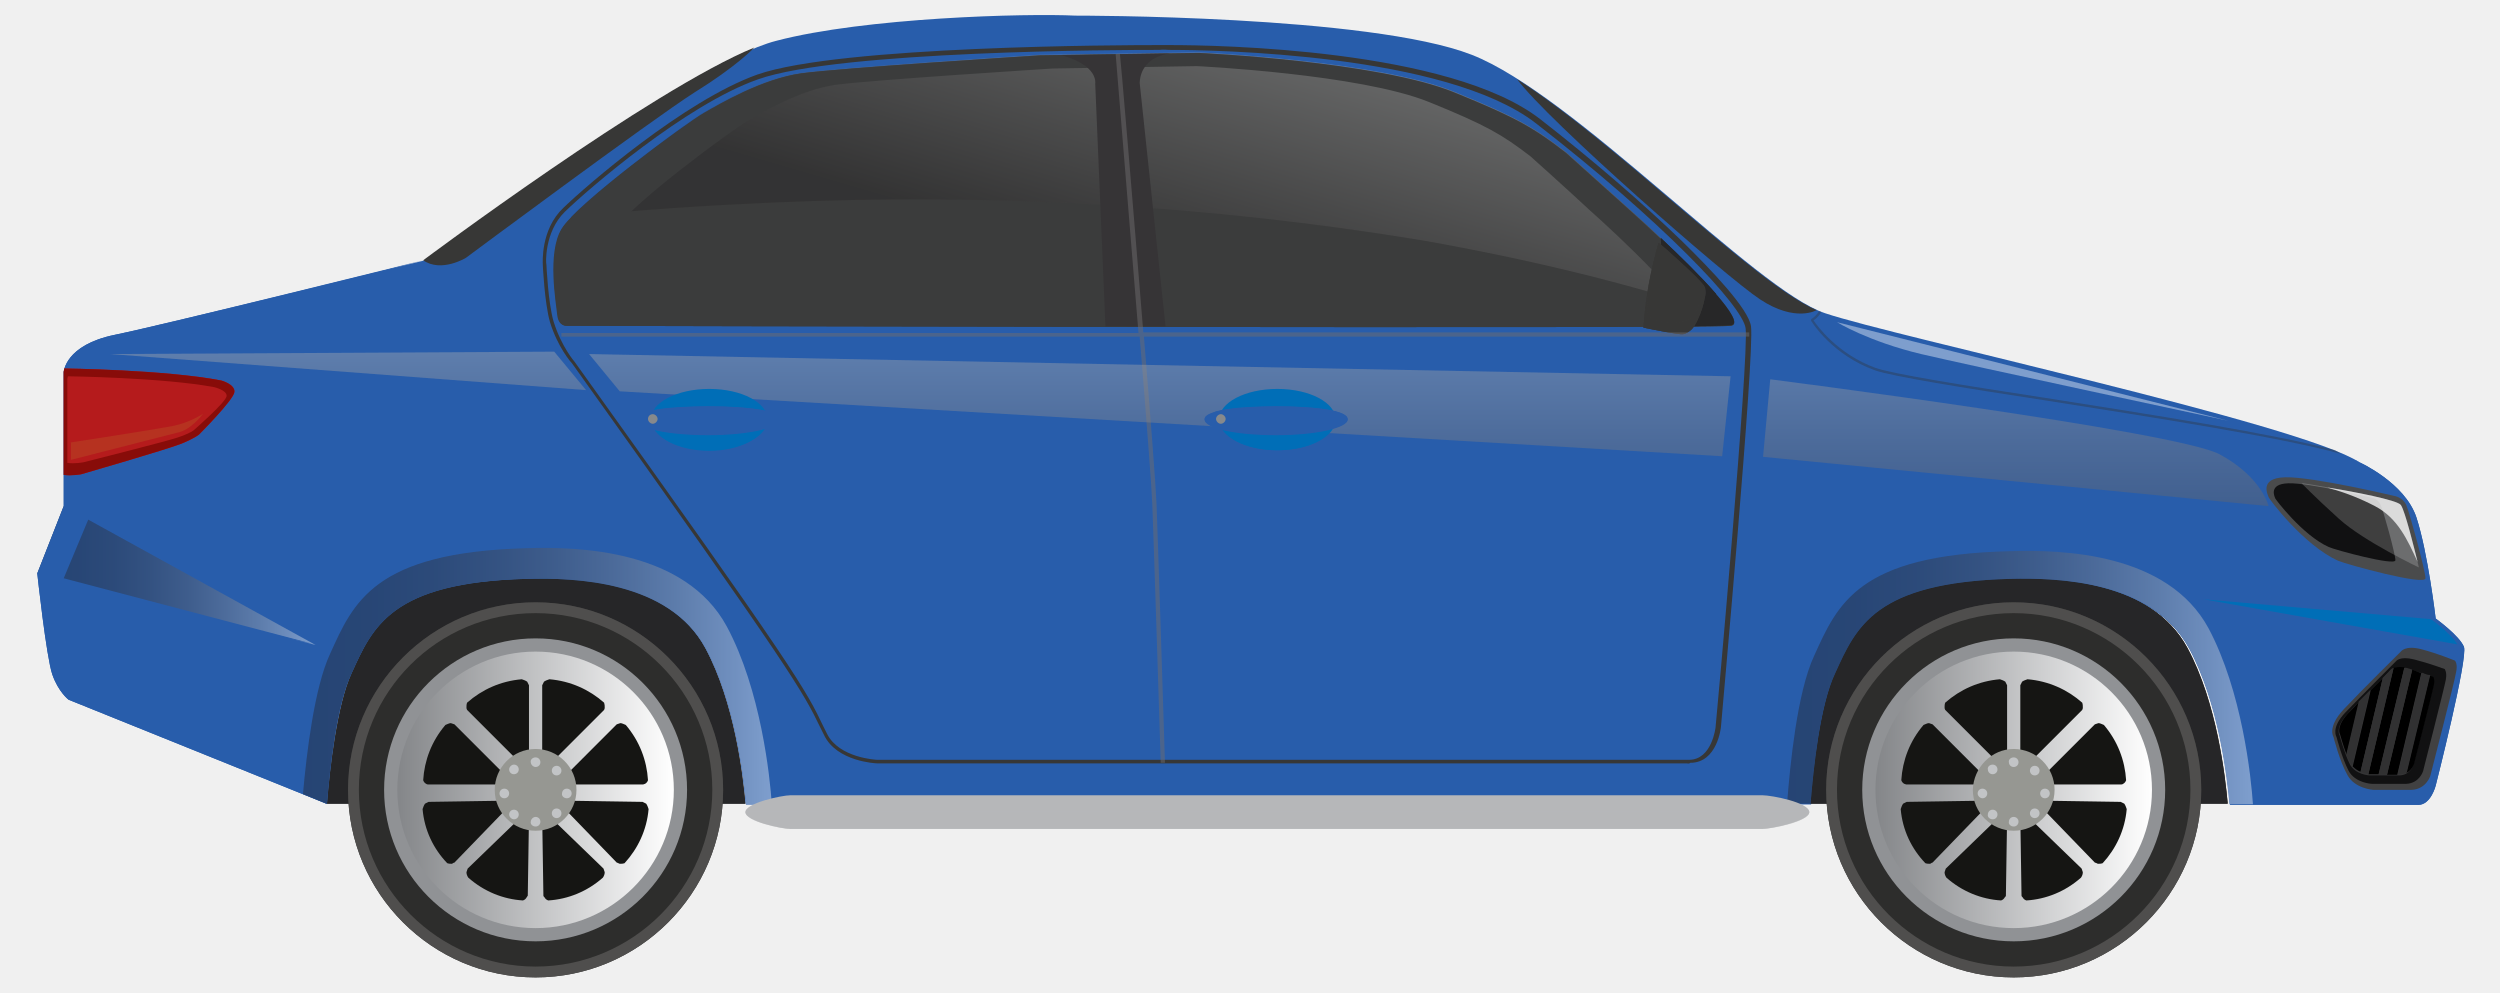
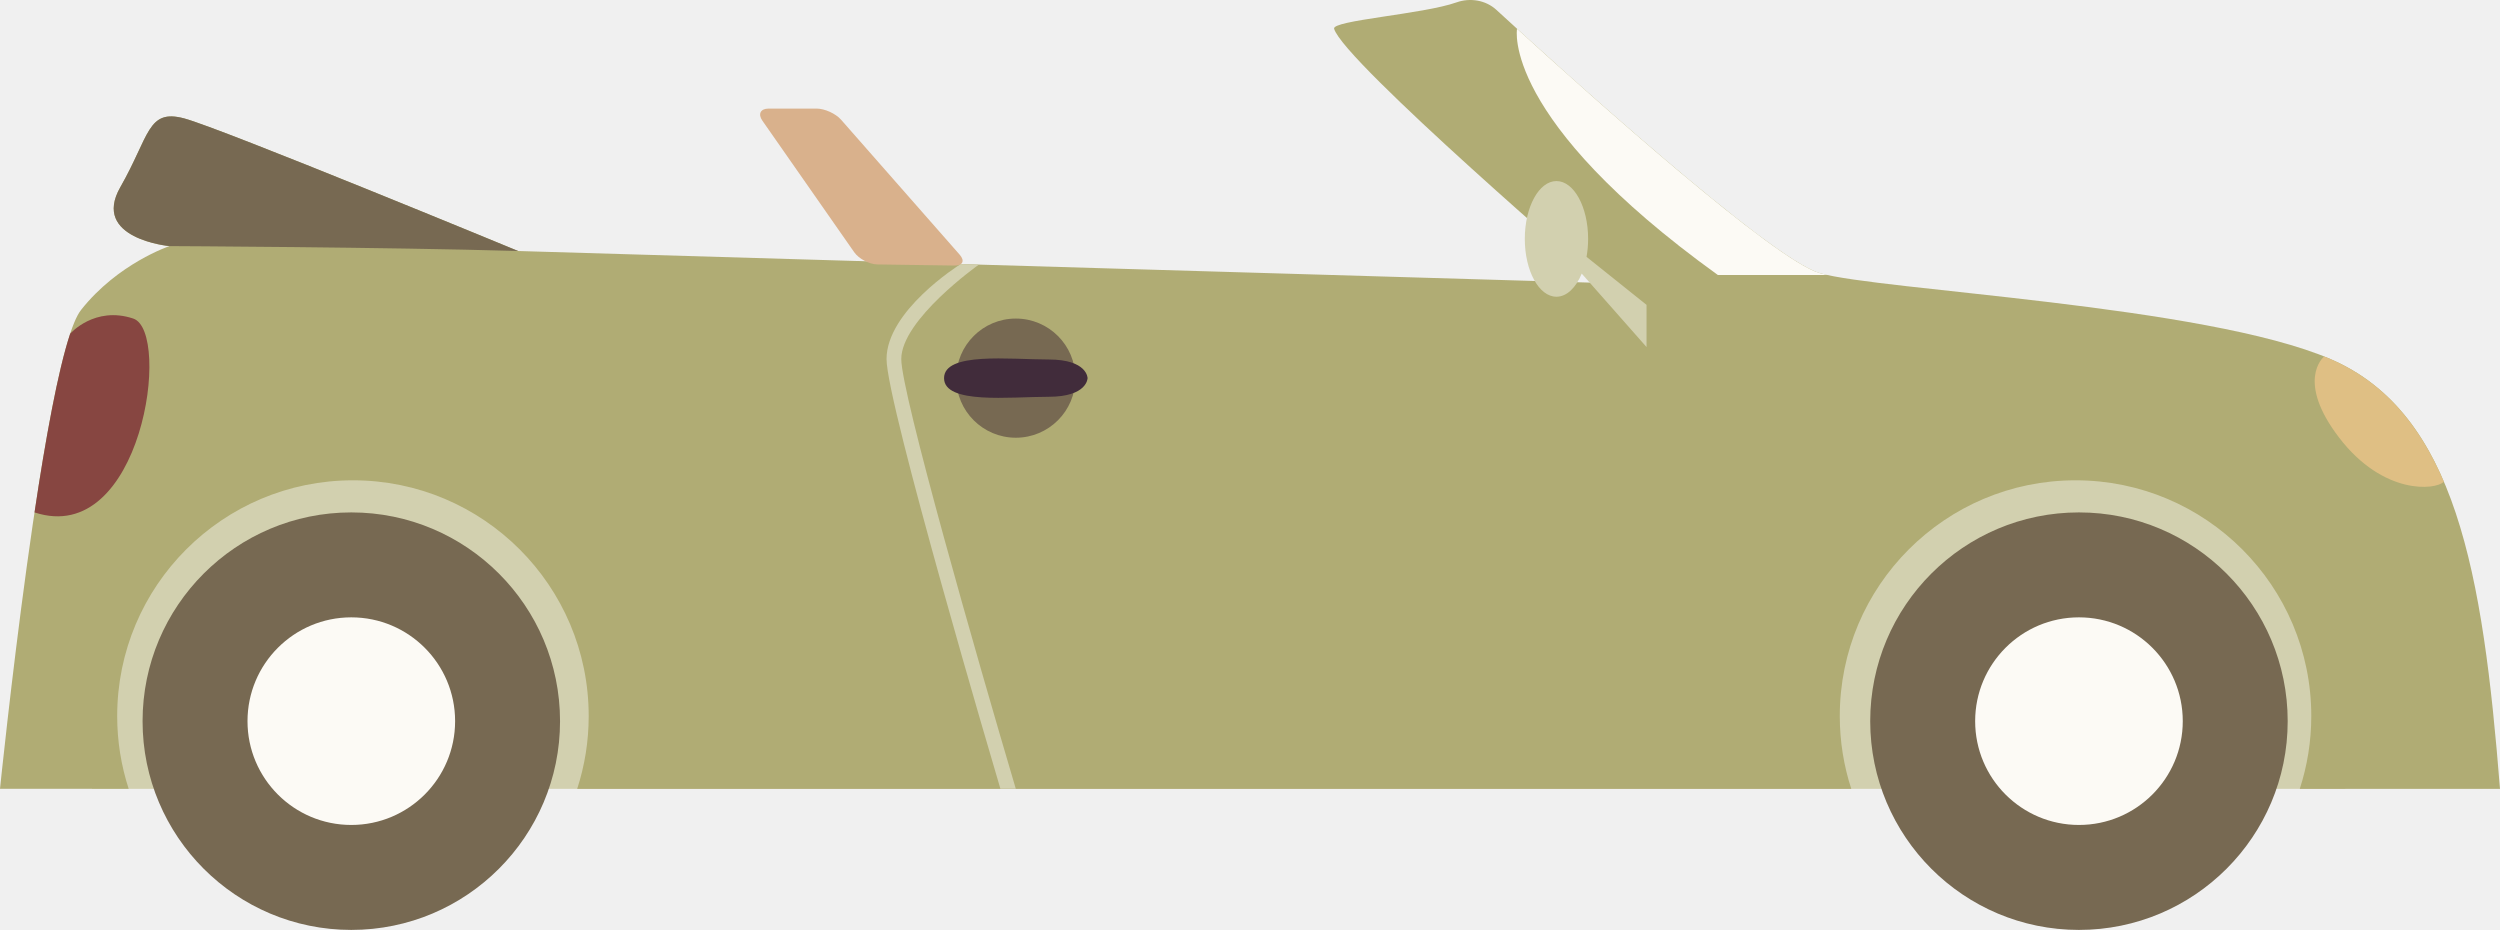
- <svg xmlns="http://www.w3.org/2000/svg" version="1.1" id="Layer_1" x="0px" y="0px" viewBox="0 0 415.9 165.1" style="enable-background:new 0 0 415.9 165.1;" xml:space="preserve">
-   <style type="text/css">
- 	.st0{fill:#285DAB;}
- 	.st1{opacity:0.4;fill:url(#SVGID_1_);enable-background:new    ;}
- 	.st2{fill:#231F20;}
- 	.st3{fill:#262628;}
- 	.st4{opacity:0.4;fill:#2F3740;enable-background:new    ;}
- 	.st5{fill:#414142;}
- 	.st6{fill:#111112;}
- 	.st7{fill:#353536;}
- 	.st8{fill:#373736;}
- 	.st9{fill:#006EB7;}
- 	.st10{opacity:0.4;fill:url(#SVGID_00000118382378895362352490000008346402387673309087_);enable-background:new    ;}
- 	.st11{opacity:0.4;fill:url(#SVGID_00000092439688502952750180000000979208721785131958_);enable-background:new    ;}
- 	.st12{fill:#4A4B4C;}
- 	.st13{opacity:0.2;fill:#F6F6F6;enable-background:new    ;}
- 	.st14{opacity:0.8;fill:#F6F6F6;enable-background:new    ;}
- 	.st15{fill:#B51B1C;}
- 	.st16{fill:#880C09;}
- 	.st17{opacity:0.4;fill:#B75526;enable-background:new    ;}
- 	.st18{fill:#B6B7B9;}
- 	.st19{opacity:0.5;fill:#B6B7B9;enable-background:new    ;}
- 	.st20{fill:#313132;}
- 	.st21{opacity:0.4;fill:url(#SVGID_00000150079595330785374080000003364473229746620336_);enable-background:new    ;}
- 	.st22{opacity:0.4;fill:#FFFFFF;enable-background:new    ;}
- 	.st23{opacity:0.4;fill:url(#SVGID_00000087382055179116884290000015816031051067098499_);enable-background:new    ;}
- 	.st24{fill:#363635;}
- 	.st25{fill:#4F4E4D;}
- 	.st26{fill:#2D2D2C;}
- 	.st27{fill:#909295;}
- 	.st28{fill:url(#SVGID_00000071531190603619993500000001745391050646895012_);}
- 	.st29{fill:#151513;}
- 	.st30{fill:#969792;}
- 	.st31{fill:#C2C4C6;}
- 	.st32{fill:url(#SVGID_00000121977823480623608530000013418647540053616532_);}
- 	.st33{fill:#3B3C3C;}
- 	.st34{opacity:0.3;fill:url(#SVGID_00000174567521704120203980000009480769718220722568_);enable-background:new    ;}
- 	.st35{fill:#272728;}
- 	.st36{opacity:0.5;fill:#373736;enable-background:new    ;}
- 	.st37{fill:#363436;}
- 	.st38{opacity:0.5;fill:#6E6C6D;enable-background:new    ;}
- 	.st39{opacity:0.4;fill:url(#SVGID_00000155107567074101453790000002169831324855056291_);enable-background:new    ;}
- 	.st40{fill:#87898C;}
- </style>
-   <g>
+ <svg xmlns="http://www.w3.org/2000/svg" id="Lager_2" data-name="Lager 2" viewBox="0 0 328.36 122.138">
+   <defs>
+     <style>
+       .cls-1 {
+         fill: #776952;
+       }
+ 
+       .cls-1, .cls-2, .cls-3, .cls-4, .cls-5, .cls-6, .cls-7, .cls-8 {
+         stroke-width: 0px;
+       }
+ 
+       .cls-2 {
+         fill: #412c3b;
+       }
+ 
+       .cls-3 {
+         fill: #d2d0af;
+       }
+ 
+       .cls-4 {
+         fill: #d9b18c;
+       }
+ 
+       .cls-5 {
+         fill: #dfbf84;
+       }
+ 
+       .cls-6 {
+         fill: #b0ac74;
+       }
+ 
+       .cls-7 {
+         fill: #874641;
+       }
+ 
+       .cls-8 {
+         fill: #fcfaf5;
+       }
+     </style>
+   </defs>
+   <g id="OBJECTS">
+     <rect class="cls-3" x="12.079" y="60.573" width="295.96" height="43.035" />
+     <path class="cls-6" d="m15.392,94.051c0-17.102,13.864-30.966,30.965-30.966s30.965,13.864,30.965,30.966c0,3.336-.534,6.547-1.511,9.558h167.342c-.977-3.011-1.51-6.222-1.51-9.558,0-17.102,13.864-30.966,30.966-30.966s30.965,13.864,30.965,30.966c0,3.336-.534,6.547-1.511,9.558h26.296c-2.258-28.385-5.806-49.35-22.256-56.446-16.45-7.097-59.35-9.032-67.091-11.29-6.598-1.924-34.4-27.162-42.47-34.576-1.398-1.285-3.455-1.618-5.233-.986-4.382,1.557-16.394,2.361-16.082,3.465,1.21,4.273,35.078,33.386,35.078,33.386l-142.246-4.193S29.03,16.842,24.191,15.552c-4.838-1.291-4.516,2.258-8.386,9.032-3.871,6.773,6.451,7.741,6.451,7.741,0,0-6.774,2.258-11.612,8.386C5.806,46.839,0,103.608,0,103.608h16.902c-.977-3.011-1.51-6.222-1.51-9.558Z" />
+     <path class="cls-8" d="m199.253,3.776h0s-2.173,11.777,26.374,32.34h14.364v-.002c-.366-.081-.701-.162-.979-.242-5.989-1.747-29.444-22.697-39.759-32.096Z" />
    <g>
-       <path class="st0" d="M6.2,95.4c0,0,1.5,13.9,2.5,16.8c1,2.9,2.7,4.2,2.7,4.2l42.9,17.3c0,0,0,0,0.1,0c0.5-6.1,1.6-16.5,4.1-21.7    c3.5-7.7,6.6-15.1,29.1-15.7c8-0.2,23.7,0.3,29.8,11.6c4.9,9.1,6.3,21.4,6.7,25.9c50.8,0,120.3,0,177.2,0    c0.5-6.1,1.6-16.5,4.1-21.7c3.5-7.7,6.6-15.1,29.1-15.7c8-0.2,23.7,0.3,29.8,11.6c4.9,9.1,6.3,21.4,6.7,25.9c19.1,0,31,0,31.3,0    c2.1,0,2.9-3.2,2.9-3.2s5.4-21.2,4.7-23.1c-0.8-1.9-4.7-4.7-4.7-4.7s-1.3-11-3.2-16.8c-1.9-5.8-9.5-9.2-9.5-9.2    c-9.7-6.4-77.4-20.9-88.9-24.8c-11.5-3.8-41.8-36.4-58.8-43c-17-6.6-65.9-6.5-65.9-6.5c-8.1-0.4-35,0.3-49.8,4.2    c-14.8,3.8-58.4,36.5-58.4,36.5S27.4,54,19.1,55.7c-8.3,1.7-8.5,6.2-8.5,6.2v22.3L6.2,95.4z" />
+       <path class="cls-4" d="m125.393,34.878c1.064.016,1.36-.626.657-1.425l-15.587-17.738c-.703-.799-2.148-1.454-3.212-1.454h-6.292c-1.064,0-1.437.714-.827,1.587l12.055,17.268c.61.873,1.979,1.6,3.043,1.615l10.163.147Z" />
+       <path class="cls-1" d="m24.191,15.552c-4.838-1.291-4.516,2.258-8.386,9.032-3.871,6.773,6.451,7.741,6.451,7.741,0,0,28.4.132,45.803.644,0,0-39.029-16.127-43.868-17.417Z" />
+     </g>
+     <g>
      <g>
-         <linearGradient id="SVGID_1_" gradientUnits="userSpaceOnUse" x1="363.438" y1="72.277" x2="409.68" y2="72.277" gradientTransform="matrix(-1 0 0 -1 415.9196 168)">
-           <stop offset="0" style="stop-color:#FFFFFF" />
-           <stop offset="7.950000e-02" style="stop-color:#DCDBDC" />
-           <stop offset="0.204" style="stop-color:#ABAAAA" />
-           <stop offset="0.333" style="stop-color:#827F80" />
-           <stop offset="0.461" style="stop-color:#5F5C5D" />
-           <stop offset="0.592" style="stop-color:#454142" />
-           <stop offset="0.723" style="stop-color:#322E2F" />
-           <stop offset="0.858" style="stop-color:#272324" />
-           <stop offset="0.999" style="stop-color:#231F20" />
-         </linearGradient>
-         <polygon class="st1" points="10.6,84.2 6.2,95.4 52.5,107.3    " />
-         <g>
-           <path class="st2" d="M305.2,112c-2.4,5.3-3.6,15.7-4.1,21.7c27.3,0,51.6,0,69.5,0c-0.4-4.5-1.8-16.8-6.7-25.9      c-6.1-11.3-21.8-11.8-29.8-11.6C311.8,96.9,308.7,104.3,305.2,112z" />
-           <path class="st2" d="M58.5,112c-2.4,5.3-3.6,15.7-4.1,21.7c1.8,0,30,0,69.6,0c-0.4-4.5-1.8-16.8-6.7-25.9      C111.2,96.5,95.5,96,87.5,96.3C65,96.9,62,104.3,58.5,112z" />
-         </g>
-         <g>
-           <path class="st0" d="M6.2,95.4c0,0,1.5,13.9,2.5,16.8c1,2.9,2.7,4.2,2.7,4.2l42.9,17.3c0,0,0,0,0.1,0c0.5-6.1,1.6-16.5,4.1-21.7      c3.5-7.7,6.6-15.1,29.1-15.7c8-0.2,23.7,0.3,29.8,11.6c4.9,9.1,6.3,21.4,6.7,25.9c50.8,0,120.3,0,177.2,0      c0.5-6.1,1.6-16.5,4.1-21.7c3.5-7.7,6.6-15.1,29.1-15.7c8-0.2,23.7,0.3,29.8,11.6c4.9,9.1,6.3,21.4,6.7,25.9c19.1,0,31,0,31.3,0      c2.1,0,2.9-3.2,2.9-3.2s5.4-21.2,4.7-23.1c-0.8-1.9-4.7-4.7-4.7-4.7s-1.3-11-3.2-16.8c-1.9-5.8-9.5-9.2-9.5-9.2      c-0.2-0.1-0.4-0.3-0.7-0.4c2,1.4,5.8,4.3,6.2,5.1l-17-2.9c0,0-4.5-0.6-4.6,2.9c0,0,0.9,2.4,2.9,4.7c2,2.2,8.7,8.4,11.4,8.9      c2.6,0.5,13.1,2.7,13.1,2.7v4.2l-15-0.5l15.8,1.8c0,0,4.8,3.1,4.5,4.6c-0.3,1.4,0.3,0.4,0,0.9c-0.3,0.5-5.9-1.5-5.9-1.5      s-3.3-1.1-4.7,0.5c-1.3,1.6-11.1,11.4-11.1,11.4s-1.4,0.5-0.4,3.6c1,3.1,3,7.2,3,7.2s1.3,1.2-0.6,1.4c-1.9,0.2-16.9,0-16.9,0      s-2.1-21.1-10.3-28.7c-8.3-7.6-18.9-8-22.9-8c-4,0-26.5-0.2-33,12.1c-6.5,12.3-6.2,25.6-6.2,25.6s-2.8-1.4-6.5-1.6H130      c0,0-2.8-24.1-12.9-31.4c0,0,8.3,12,8.9,26c0,0-0.2,1.8-1.5,2.4c0,0-2.4-22.3-13-28c-10.6-5.6-24-5-32-4      c-8,1-18.8,3.6-22.4,14.3c-3.6,10.7-4.2,21.1-4.2,21.1L15,115.4c0,0-4.1-2-4.4-5.2c-0.3-3.2-1-12.1-1-12.1l42.4,9L10.6,96.2      l4.1-9.8l0.1-6.3L31,75.9c0,0,3-0.3,4.8-2.6s6-8.5,6-8.5s1.3-1.6-1.8-3C36.8,60.3,14.8,60,14.8,60s1-2.7,4.4-3      c3.5-0.4,51.2-13.7,51.2-13.7S27.4,54,19.1,55.7c-8.3,1.7-8.5,6.2-8.5,6.2v22.3L6.2,95.4z" />
-         </g>
-         <g>
-           <path class="st3" d="M305.2,112c-2.4,5.3-3.6,15.7-4.1,21.7c27.3,0,51.6,0,69.5,0c-0.4-4.5-1.8-16.8-6.7-25.9      c-6.1-11.3-21.8-11.8-29.8-11.6C311.8,96.9,308.7,104.3,305.2,112z" />
-           <path class="st3" d="M58.5,112c-2.4,5.3-3.6,15.7-4.1,21.7c1.8,0,30,0,69.6,0c-0.4-4.5-1.8-16.8-6.7-25.9      C111.2,96.5,95.5,96,87.5,96.3C65,96.9,62,104.3,58.5,112z" />
-         </g>
-         <path class="st4" d="M301.3,53.4l0.1,0.1c0,0.1,3.5,5.6,10.5,8.1c2.8,1,14.6,2.9,28.3,5c17.7,2.8,39.1,6.1,49.2,8.9     c-0.3-0.2-0.6-0.4-0.9-0.6c-10.5-2.8-31.1-6-48.2-8.7c-13.7-2.1-25.5-4-28.3-5c-6.3-2.3-9.7-7-10.3-7.9c0.6-0.4,1-0.9,1.3-1.4     c-0.1,0-0.2-0.1-0.4-0.1c-0.3,0.5-0.8,1-1.3,1.3L301.3,53.4z" />
-         <path class="st5" d="M402.8,108c-2.7-0.7-3.4,0.4-3.4,0.4s-6.7,6.6-9.5,9.6c-2.8,3-1.7,4.6-1.7,4.6s1,4,2.3,6.3     c1.2,2.3,4.3,2.5,4.3,2.5h6.4c2.4-0.1,3.1-2.3,3.1-2.3s4.1-15.9,4.3-17.3c0.3-1.4-0.2-1.9-0.2-1.9S405.5,108.7,402.8,108z" />
-         <path class="st6" d="M401.6,109.7c-2.4-0.6-3,0.3-3,0.3s-5.9,5.9-8.4,8.5c-2.5,2.6-1.5,4.1-1.5,4.1s0.9,3.5,2,5.6     s3.9,2.2,3.9,2.2h5.7c2.2-0.1,2.8-2.1,2.8-2.1s3.6-14.1,3.8-15.3c0.2-1.2-0.2-1.7-0.2-1.7S404,110.3,401.6,109.7z" />
-         <path class="st7" d="M400.3,111.2c-2-0.5-2.6,0.3-2.6,0.3s-5.1,5-7.2,7.3c-2.1,2.3-1.3,3.5-1.3,3.5s0.8,3,1.7,4.8     c0.9,1.8,3.3,1.9,3.3,1.9h4.9c1.9,0,2.4-1.8,2.4-1.8s3.1-12,3.3-13.1c0.2-1-0.1-1.4-0.1-1.4S402.4,111.7,400.3,111.2z" />
-         <g>
-           <path class="st8" d="M125.5,7.9c-17.1,7-55.1,35.4-55.1,35.4c3,2.1,7.1-0.4,7.1-0.4s30.8-22.9,38-27.5      C122.6,11,125.4,8,125.5,7.9z" />
-         </g>
-         <path class="st9" d="M366.6,99.7l42.2,7.5c-1.1-1.9-4.4-4.2-4.4-4.2L366.6,99.7z" />
-         <path class="st8" d="M302.2,51.6L302.2,51.6C291.7,47,269,23.8,252.4,13.2c5,6.8,34.9,33,40.4,36.6     C298.7,53.7,302.2,51.6,302.2,51.6z" />
-         <path class="st0" d="M301.8,109.1c-2.8,6-4,18-4.5,24.6c1.3,0,2.6,0,3.9,0c0.5-6.1,1.6-16.5,4.1-21.7c3.5-7.7,6.6-15.1,29.1-15.7     c8-0.2,23.7,0.3,29.8,11.6c4.9,9.1,6.3,21.4,6.7,25.9c1.3,0,2.6,0,3.9,0c-0.3-4.5-1.8-18.8-7.4-29.3     c-6.8-12.5-24.2-13.1-33.1-12.8C309.1,92.3,305.7,100.5,301.8,109.1z" />
-         <linearGradient id="SVGID_00000073708377154114234340000016997028759836569228_" gradientUnits="userSpaceOnUse" x1="41.333" y1="55.369" x2="118.654" y2="55.369" gradientTransform="matrix(-1 0 0 -1 415.9196 168)">
-           <stop offset="0" style="stop-color:#FFFFFF" />
-           <stop offset="7.950000e-02" style="stop-color:#DCDBDC" />
-           <stop offset="0.204" style="stop-color:#ABAAAA" />
-           <stop offset="0.333" style="stop-color:#827F80" />
-           <stop offset="0.461" style="stop-color:#5F5C5D" />
-           <stop offset="0.592" style="stop-color:#454142" />
-           <stop offset="0.723" style="stop-color:#322E2F" />
-           <stop offset="0.858" style="stop-color:#272324" />
-           <stop offset="0.999" style="stop-color:#231F20" />
-         </linearGradient>
-         <path style="opacity:0.4;fill:url(#SVGID_00000073708377154114234340000016997028759836569228_);enable-background:new    ;" d="     M301.8,109.1c-2.8,6-4,18-4.5,24.6c1.3,0,2.6,0,3.9,0c0.5-6.1,1.6-16.5,4.1-21.7c3.5-7.7,6.6-15.1,29.1-15.7     c8-0.2,23.7,0.3,29.8,11.6c4.9,9.1,6.3,21.4,6.7,25.9c1.3,0,2.6,0,3.9,0c-0.3-4.5-1.8-18.8-7.4-29.3     c-6.8-12.5-24.2-13.1-33.1-12.8C309.1,92.3,305.7,100.5,301.8,109.1z" />
-         <path class="st0" d="M54.9,108.8c-2.6,5.6-3.9,16.5-4.5,23.3l3.9,1.6c0,0,0,0,0.1,0c0.5-6.1,1.6-16.5,4.1-21.7     c3.5-7.7,6.6-15.1,29.1-15.7c8-0.2,23.7,0.3,29.8,11.6c4.9,9.1,6.3,21.4,6.7,25.9c1.4,0,2.9,0,4.3,0c-0.3-4.5-1.8-19-7.5-29.6     C114,91.5,96.4,90.9,87.5,91.2C62.2,91.9,58.8,100.2,54.9,108.8z" />
-         <linearGradient id="SVGID_00000059286294616379943120000008922228608733943696_" gradientUnits="userSpaceOnUse" x1="287.627" y1="55.575" x2="365.508" y2="55.575" gradientTransform="matrix(-1 0 0 -1 415.9196 168)">
-           <stop offset="0" style="stop-color:#FFFFFF" />
-           <stop offset="7.950000e-02" style="stop-color:#DCDBDC" />
-           <stop offset="0.204" style="stop-color:#ABAAAA" />
-           <stop offset="0.333" style="stop-color:#827F80" />
-           <stop offset="0.461" style="stop-color:#5F5C5D" />
-           <stop offset="0.592" style="stop-color:#454142" />
-           <stop offset="0.723" style="stop-color:#322E2F" />
-           <stop offset="0.858" style="stop-color:#272324" />
-           <stop offset="0.999" style="stop-color:#231F20" />
-         </linearGradient>
-         <path style="opacity:0.4;fill:url(#SVGID_00000059286294616379943120000008922228608733943696_);enable-background:new    ;" d="     M54.9,108.8c-2.6,5.6-3.9,16.5-4.5,23.3l3.9,1.6c0,0,0,0,0.1,0c0.5-6.1,1.6-16.5,4.1-21.7c3.5-7.7,6.6-15.1,29.1-15.7     c8-0.2,23.7,0.3,29.8,11.6c4.9,9.1,6.3,21.4,6.7,25.9c1.4,0,2.9,0,4.3,0c-0.3-4.5-1.8-19-7.5-29.6C114,91.5,96.4,90.9,87.5,91.2     C62.2,91.9,58.8,100.2,54.9,108.8z" />
-         <g>
-           <path class="st12" d="M380.2,79.4c-4.6,0.1-2.8,3.1-2.8,3.3s5.8,8,11.6,10.6c1.4,0.6,14.5,4.2,14.5,2.9c0-1.2-2.6-10.8-3.2-12.2      c-0.6-1.3-2-1.5-2-1.5S384.8,79.3,380.2,79.4z" />
-           <path class="st6" d="M380.7,80.4c-3.5,0.1-2.2,2.4-2.2,2.5c0,0.1,4.5,6.1,8.9,8.1c1.1,0.5,11.1,3.2,11.1,2.2c0-1-2-8.3-2.5-9.3      c-0.5-1-1.5-1.1-1.5-1.1S384.2,80.3,380.7,80.4z" />
-           <path class="st13" d="M382.9,80.4c0,0,2,2.1,6.2,5.9c4.2,3.8,13.3,8.1,13.3,8.1s-2.1-9.2-3-10.4c-0.9-1.2-16.2-3.6-16.2-3.6      H382.9z" />
-           <path class="st14" d="M402.2,93.5c-0.6-2.4-2.1-8.5-2.8-9.5c-0.6-0.8-7.7-2.2-12.2-2.9c0.2,0.1,0.4,0.1,0.6,0.2      c2.5,0.7,5,1.7,7.3,2.9C398.9,86.2,400.5,89.8,402.2,93.5z" />
-         </g>
-         <g>
-           <path class="st15" d="M10.7,61.3L10.7,61.3c-0.1,0.4-0.1,0.6-0.1,0.6V79c1.3,0.2,2.9-0.1,2.9-0.1s14.5-4.2,16.7-5.1      c2.2-0.9,2.9-1.5,2.9-1.5s5.8-5.8,5.9-7.1c0.1-1.3-2.2-1.9-2.2-1.9C27.5,61.5,10.7,61.3,10.7,61.3z" />
-           <path class="st16" d="M10.7,61.3L10.7,61.3c-0.1,0.4-0.1,0.6-0.1,0.6V79c1.3,0.2,2.9-0.1,2.9-0.1s14.5-4.2,16.7-5.1      c2.2-0.9,2.9-1.5,2.9-1.5s5.8-5.8,5.9-7.1c0.1-1.3-2.2-1.9-2.2-1.9C27.5,61.5,10.7,61.3,10.7,61.3z" />
-           <path class="st15" d="M11.3,62.6L11.3,62.6c-0.1,0.3-0.1,0.5-0.1,0.5v13.9c1.2,0.2,2.7-0.1,2.7-0.1s13.5-3.4,15.6-4.1      c2.1-0.7,2.7-1.2,2.7-1.2s5.4-4.7,5.5-5.7s-2.1-1.5-2.1-1.5C27,62.8,11.3,62.6,11.3,62.6z" />
-           <path class="st15" d="M15.8,67.3c-3.5,0.7-4.1,5.6-4.1,5.6v-9.6c1.7-0.2,21,1,23.7,1.6c2.7,0.5,0,2.5,0,2.5S19.3,66.6,15.8,67.3      z" />
-           <path class="st17" d="M11.8,76.5v-2.9c0,0,13.7-2.1,16.8-2.7c3.1-0.6,5.2-2.1,5.2-2.1s-2,2.8-4.4,3.2L11.8,76.5z" />
-         </g>
-         <g>
-           <path class="st18" d="M124,135.1c0-1.5,6.1-2.8,7.5-2.8h161.7c1.5,0,7.8,1.2,7.8,2.8l0,0c0,1.5-6.4,2.8-7.8,2.8H131.5      C130,137.9,124,136.6,124,135.1L124,135.1z" />
-           <path class="st19" d="M124,135.1C124,135.1,124,135.1,124,135.1c0,1.6,6.1,2.8,7.5,2.8h161.7c1.5,0,7.8-1.2,7.8-2.8      c0,0,0,0,0-0.1H124z" />
-         </g>
-         <g>
-           <path d="M398.2,111.1l-4.2,17.7c0.2,0,0.3,0,0.3,0h1.4l4.3-17.8C399.1,110.9,398.5,111,398.2,111.1z" />
-           <path d="M404.2,112.4l-3.9,16.2c1-0.5,1.3-1.5,1.3-1.5s3.1-12,3.3-13.1c0.2-1-0.1-1.4-0.1-1.4S404.5,112.5,404.2,112.4z" />
-           <path d="M394.4,114.8l-3,12.7c0.4,0.4,0.8,0.7,1.3,0.9l3.7-15.6C395.8,113.4,395.1,114.1,394.4,114.8z" />
-           <path d="M401.3,111.4l-4.2,17.5h1.7l4-16.9C402.4,111.8,401.8,111.6,401.3,111.4z" />
-           <path d="M390.4,125.6l2.1-8.9c-0.7,0.8-1.4,1.5-1.9,2c-2.1,2.3-1.3,3.5-1.3,3.5S389.8,124,390.4,125.6z" />
-           <path class="st20" d="M402.9,111.9l-4,16.9h0.4c0.4,0,0.8-0.1,1.1-0.3l3.9-16.2C403.8,112.3,403.4,112.1,402.9,111.9z" />
-           <path class="st20" d="M400,111.1l-4.3,17.8h1.4l4.2-17.5c-0.3-0.1-0.7-0.2-1-0.3C400.2,111.1,400.1,111.1,400,111.1z" />
-           <path class="st20" d="M396.4,112.8l-3.7,15.6c0.5,0.2,1,0.3,1.3,0.4l4.2-17.7c-0.3,0.1-0.5,0.3-0.5,0.3S397.2,112,396.4,112.8z" />
-           <path class="st20" d="M391,127c0.1,0.2,0.2,0.3,0.3,0.5l3-12.7c-0.6,0.6-1.3,1.3-1.9,1.9l-2.1,8.9      C390.6,126.1,390.8,126.6,391,127z" />
-         </g>
-         <linearGradient id="SVGID_00000183964661345874096870000005162576159991254151_" gradientUnits="userSpaceOnUse" x1="80.562" y1="129.902" x2="80.562" y2="23.562" gradientTransform="matrix(-1 0 0 -1 415.9196 168)">
-           <stop offset="0" style="stop-color:#FFFFFF" />
-           <stop offset="7.950000e-02" style="stop-color:#DCDBDC" />
-           <stop offset="0.204" style="stop-color:#ABAAAA" />
-           <stop offset="0.333" style="stop-color:#827F80" />
-           <stop offset="0.461" style="stop-color:#5F5C5D" />
-           <stop offset="0.592" style="stop-color:#454142" />
-           <stop offset="0.723" style="stop-color:#322E2F" />
-           <stop offset="0.858" style="stop-color:#272324" />
-           <stop offset="0.999" style="stop-color:#231F20" />
-         </linearGradient>
-         <path style="opacity:0.4;fill:url(#SVGID_00000183964661345874096870000005162576159991254151_);enable-background:new    ;" d="     M369.3,75.6c7,3.8,8.1,8.6,8.1,8.6l-84.1-8.2l1.2-12.9C294.5,63.1,362.4,71.8,369.3,75.6z" />
-         <path class="st22" d="M319.6,58.9c6.7,1.6,51.1,11.1,51.1,11.1l-65.1-16.4C305.6,53.6,310.8,56.8,319.6,58.9z" />
-         <linearGradient id="SVGID_00000133504144953537361530000014636249881840892801_" gradientUnits="userSpaceOnUse" x1="358" y1="129.907" x2="358" y2="23.549" gradientTransform="matrix(-1 0 0 -1 415.9196 168)">
-           <stop offset="0" style="stop-color:#FFFFFF" />
-           <stop offset="7.950000e-02" style="stop-color:#DCDBDC" />
-           <stop offset="0.204" style="stop-color:#ABAAAA" />
-           <stop offset="0.333" style="stop-color:#827F80" />
-           <stop offset="0.461" style="stop-color:#5F5C5D" />
-           <stop offset="0.592" style="stop-color:#454142" />
-           <stop offset="0.723" style="stop-color:#322E2F" />
-           <stop offset="0.858" style="stop-color:#272324" />
-           <stop offset="0.999" style="stop-color:#231F20" />
-         </linearGradient>
-         <polygon style="opacity:0.4;fill:url(#SVGID_00000133504144953537361530000014636249881840892801_);enable-background:new    ;" points="     18.3,58.9 97.5,64.9 92.2,58.5    " />
-         <g>
-           <path class="st24" d="M335,100.2c17.2,0,31.2,14,31.2,31.2c0,17.2-14,31.2-31.2,31.2c-17.2,0-31.2-14-31.2-31.2      C303.8,114.2,317.8,100.2,335,100.2z" />
-           <path class="st25" d="M335,100.2c17.2,0,31.2,14,31.2,31.2c0,17.2-14,31.2-31.2,31.2c-17.2,0-31.2-14-31.2-31.2      C303.8,114.2,317.8,100.2,335,100.2z" />
-           <path class="st26" d="M335,102c16.2,0,29.4,13.2,29.4,29.4c0,16.2-13.2,29.4-29.4,29.4s-29.4-13.2-29.4-29.4      C305.6,115.1,318.8,102,335,102z" />
-           <g>
-             <path class="st27" d="M335,106.2c13.9,0,25.2,11.3,25.2,25.2c0,13.9-11.3,25.2-25.2,25.2c-13.9,0-25.2-11.3-25.2-25.2       C309.8,117.5,321.1,106.2,335,106.2z" />
-             <linearGradient id="SVGID_00000040542493206752088220000005140669093284448153_" gradientUnits="userSpaceOnUse" x1="57.902" y1="36.602" x2="103.911" y2="36.602" gradientTransform="matrix(-1 0 0 -1 415.9196 168)">
-               <stop offset="0" style="stop-color:#FFFFFF" />
-               <stop offset="1" style="stop-color:#848689" />
-             </linearGradient>
-             <path style="fill:url(#SVGID_00000040542493206752088220000005140669093284448153_);" d="M335,108.4c12.7,0,23,10.3,23,23       c0,12.7-10.3,23-23,23c-12.7,0-23-10.3-23-23C312,118.7,322.3,108.4,335,108.4z" />
-             <g>
-               <path class="st29" d="M323.6,118.1l9.2,9.2c0.2,0.1,0.4,0.1,0.6,0.1c0.1,0,0.1-0.1,0.2-0.1c0.1-0.2,0.2-0.3,0.3-0.5V114        c-0.1-0.2-0.2-0.4-0.3-0.6c-0.3-0.2-0.6-0.3-0.9-0.4c-3.5,0.3-6.6,1.7-9.1,3.9c-0.1,0.3-0.1,0.5-0.1,0.8        C323.5,117.8,323.5,117.9,323.6,118.1z" />
-               <path class="st29" d="M317.1,130.5h13c0.2-0.1,0.4-0.2,0.5-0.3c0-0.1,0.1-0.2,0.1-0.2c0-0.2-0.1-0.4-0.2-0.5l-9-9        c-0.2-0.1-0.4-0.1-0.6-0.2c-0.3,0-0.6,0.2-0.9,0.3c-2.3,2.7-3.5,5.9-3.7,9.2c0.1,0.3,0.3,0.5,0.5,0.6        C316.9,130.4,317,130.5,317.1,130.5z" />
-               <path class="st29" d="M321.5,143.5l9-9.3c0.1-0.2,0.1-0.4,0.1-0.6c0-0.1-0.1-0.2-0.1-0.2c-0.2-0.1-0.3-0.2-0.5-0.2l-12.8,0.2        c-0.2,0.1-0.4,0.2-0.6,0.3c-0.2,0.3-0.3,0.6-0.4,0.9c0.3,3.5,1.8,6.6,4.1,9c0.3,0.1,0.5,0.1,0.8,0.1        C321.3,143.6,321.4,143.5,321.5,143.5z" />
-               <path class="st29" d="M333.7,149l0.2-13c-0.1-0.2-0.2-0.4-0.3-0.5c-0.1,0-0.2-0.1-0.2-0.1c-0.2,0-0.4,0.1-0.5,0.2l-9.2,8.9        c-0.1,0.2-0.1,0.4-0.2,0.6c0,0.3,0.1,0.6,0.3,0.9c2.6,2.3,5.8,3.6,9.1,3.8c0.3-0.1,0.5-0.3,0.6-0.5        C333.6,149.2,333.7,149.1,333.7,149z" />
-               <path class="st29" d="M346.4,118.1l-9.2,9.2c-0.2,0.1-0.4,0.1-0.6,0.1c-0.1,0-0.2-0.1-0.2-0.1c-0.1-0.2-0.2-0.3-0.3-0.5V114        c0.1-0.2,0.2-0.4,0.3-0.6c0.3-0.2,0.6-0.3,0.9-0.4c3.5,0.3,6.6,1.7,9.1,3.9c0.1,0.3,0.1,0.5,0.1,0.8        C346.5,117.8,346.5,117.9,346.4,118.1z" />
-               <path class="st29" d="M352.9,130.5h-13c-0.2-0.1-0.4-0.2-0.5-0.3c0-0.1-0.1-0.2-0.1-0.2c0-0.2,0.1-0.4,0.2-0.5l9-9        c0.2-0.1,0.4-0.1,0.6-0.2c0.3,0,0.6,0.2,0.9,0.3c2.3,2.7,3.5,5.9,3.7,9.2c-0.1,0.3-0.3,0.5-0.5,0.6        C353.2,130.4,353.1,130.5,352.9,130.5z" />
-               <path class="st29" d="M348.5,143.5l-9-9.3c-0.1-0.2-0.1-0.4-0.1-0.6c0-0.1,0.1-0.2,0.1-0.2c0.2-0.1,0.3-0.2,0.5-0.2l12.8,0.2        c0.2,0.1,0.4,0.2,0.6,0.3c0.2,0.3,0.3,0.6,0.4,0.9c-0.3,3.5-1.8,6.6-4,9c-0.3,0.1-0.5,0.1-0.8,0.1        C348.8,143.6,348.6,143.5,348.5,143.5z" />
-               <path class="st29" d="M336.3,149l-0.2-13c0.1-0.2,0.2-0.4,0.3-0.5c0.1,0,0.2-0.1,0.2-0.1c0.2,0,0.4,0.1,0.5,0.2l9.2,8.9        c0.1,0.2,0.1,0.4,0.2,0.6c0,0.3-0.1,0.6-0.3,0.9c-2.6,2.3-5.8,3.6-9.1,3.8c-0.3-0.1-0.5-0.3-0.6-0.5        C336.4,149.2,336.3,149.1,336.3,149z" />
-               <path class="st29" d="M335,131.6L335,131.6L335,131.6z" />
-               <path class="st29" d="M335,131.6L335,131.6L335,131.6z" />
-             </g>
-             <path class="st30" d="M335,124.6c3.7,0,6.8,3,6.8,6.8c0,3.7-3,6.8-6.8,6.8c-3.7,0-6.8-3-6.8-6.8       C328.3,127.7,331.3,124.6,335,124.6z" />
-             <path class="st31" d="M331.5,127.2c0.5,0,0.8,0.4,0.8,0.8c0,0.5-0.4,0.8-0.8,0.8c-0.5,0-0.8-0.4-0.8-0.8       C330.6,127.6,331,127.2,331.5,127.2z" />
-             <path class="st31" d="M335,126c0.5,0,0.8,0.4,0.8,0.8c0,0.5-0.4,0.8-0.8,0.8c-0.5,0-0.8-0.4-0.8-0.8       C334.1,126.4,334.5,126,335,126z" />
-             <path class="st31" d="M338.5,127.4c0.5,0,0.8,0.4,0.8,0.8c0,0.5-0.4,0.8-0.8,0.8c-0.5,0-0.8-0.4-0.8-0.8       C337.7,127.7,338.1,127.4,338.5,127.4z" />
-             <path class="st31" d="M331.5,136.3c0.5,0,0.8-0.4,0.8-0.8c0-0.5-0.4-0.8-0.8-0.8c-0.5,0-0.8,0.4-0.8,0.8       C330.6,135.9,331,136.3,331.5,136.3z" />
-             <path class="st31" d="M329.8,132.8c0.5,0,0.8-0.4,0.8-0.8c0-0.5-0.4-0.8-0.8-0.8c-0.5,0-0.8,0.4-0.8,0.8       C329,132.4,329.4,132.8,329.8,132.8z" />
-             <path class="st31" d="M340.2,132.8c0.5,0,0.8-0.4,0.8-0.8c0-0.5-0.4-0.8-0.8-0.8c-0.5,0-0.8,0.4-0.8,0.8       C339.4,132.4,339.7,132.8,340.2,132.8z" />
-             <path class="st31" d="M335,137.5c0.5,0,0.8-0.4,0.8-0.8c0-0.5-0.4-0.8-0.8-0.8c-0.5,0-0.8,0.4-0.8,0.8       C334.1,137.1,334.5,137.5,335,137.5z" />
-             <path class="st31" d="M338.5,136.1c0.5,0,0.8-0.4,0.8-0.8c0-0.5-0.4-0.8-0.8-0.8c-0.5,0-0.8,0.4-0.8,0.8       C337.7,135.8,338.1,136.1,338.5,136.1z" />
-           </g>
-         </g>
+         <path class="cls-1" d="m73.558,94.721c0,15.138-12.275,27.418-27.416,27.418s-27.416-12.279-27.416-27.418,12.277-27.419,27.416-27.419,27.416,12.275,27.416,27.419Z" />
+         <path class="cls-8" d="m59.776,94.721c0,7.527-6.106,13.632-13.635,13.632s-13.633-6.104-13.633-13.632c0-7.532,6.104-13.636,13.633-13.636s13.635,6.104,13.635,13.636Z" />
      </g>
      <g>
-         <path class="st24" d="M89.1,100.2c17.2,0,31.2,14,31.2,31.2c0,17.2-14,31.2-31.2,31.2s-31.2-14-31.2-31.2     C57.9,114.2,71.9,100.2,89.1,100.2z" />
-         <path class="st25" d="M89.1,100.2c17.2,0,31.2,14,31.2,31.2c0,17.2-14,31.2-31.2,31.2c-17.2,0-31.2-14-31.2-31.2     C57.9,114.2,71.9,100.2,89.1,100.2z" />
-         <path class="st26" d="M89.1,102c16.2,0,29.4,13.2,29.4,29.4c0,16.2-13.2,29.4-29.4,29.4c-16.2,0-29.4-13.2-29.4-29.4     C59.7,115.1,72.8,102,89.1,102z" />
-         <g>
-           <path class="st27" d="M89.1,106.2c13.9,0,25.2,11.3,25.2,25.2c0,13.9-11.3,25.2-25.2,25.2c-13.9,0-25.2-11.3-25.2-25.2      C63.9,117.5,75.2,106.2,89.1,106.2z" />
-           <linearGradient id="SVGID_00000151530576860141268960000015190932487285780620_" gradientUnits="userSpaceOnUse" x1="303.834" y1="36.602" x2="349.843" y2="36.602" gradientTransform="matrix(-1 0 0 -1 415.9196 168)">
-             <stop offset="0" style="stop-color:#FFFFFF" />
-             <stop offset="1" style="stop-color:#848689" />
-           </linearGradient>
-           <path style="fill:url(#SVGID_00000151530576860141268960000015190932487285780620_);" d="M89.1,108.4c12.7,0,23,10.3,23,23      c0,12.7-10.3,23-23,23s-23-10.3-23-23C66.1,118.7,76.4,108.4,89.1,108.4z" />
-           <g>
-             <path class="st29" d="M77.7,118.1l9.2,9.2c0.2,0.1,0.4,0.1,0.6,0.1c0.1,0,0.1-0.1,0.2-0.1c0.1-0.2,0.2-0.3,0.3-0.5V114       c-0.1-0.2-0.2-0.4-0.3-0.6c-0.3-0.2-0.6-0.3-0.9-0.4c-3.5,0.3-6.6,1.7-9.1,3.9c-0.1,0.3-0.1,0.5-0.1,0.8       C77.6,117.8,77.6,117.9,77.7,118.1z" />
-             <path class="st29" d="M71.2,130.5h13c0.2-0.1,0.4-0.2,0.5-0.3c0-0.1,0.1-0.2,0.1-0.2c0-0.2-0.1-0.4-0.2-0.5l-9-9       c-0.2-0.1-0.4-0.1-0.6-0.2c-0.3,0-0.6,0.2-0.9,0.3c-2.3,2.7-3.5,5.9-3.7,9.2c0.1,0.3,0.3,0.5,0.5,0.6       C70.9,130.4,71,130.5,71.2,130.5z" />
-             <path class="st29" d="M75.6,143.5l9-9.3c0.1-0.2,0.1-0.4,0.1-0.6c0-0.1-0.1-0.2-0.1-0.2c-0.2-0.1-0.3-0.2-0.5-0.2l-12.8,0.2       c-0.2,0.1-0.4,0.2-0.6,0.3c-0.2,0.3-0.3,0.6-0.4,0.9c0.3,3.5,1.8,6.6,4.1,9c0.3,0.1,0.5,0.1,0.8,0.1       C75.3,143.6,75.5,143.5,75.6,143.5z" />
-             <path class="st29" d="M87.8,149l0.2-13c-0.1-0.2-0.2-0.4-0.3-0.5c-0.1,0-0.2-0.1-0.2-0.1c-0.2,0-0.4,0.1-0.5,0.2l-9.2,8.9       c-0.1,0.2-0.1,0.4-0.2,0.6c0,0.3,0.1,0.6,0.3,0.9c2.6,2.3,5.8,3.6,9.1,3.8c0.3-0.1,0.5-0.3,0.6-0.5       C87.7,149.2,87.7,149.1,87.8,149z" />
-             <path class="st29" d="M100.5,118.1l-9.2,9.2c-0.2,0.1-0.4,0.1-0.6,0.1c-0.1,0-0.2-0.1-0.2-0.1c-0.1-0.2-0.2-0.3-0.3-0.5V114       c0.1-0.2,0.2-0.4,0.3-0.6c0.3-0.2,0.6-0.3,0.9-0.4c3.5,0.3,6.6,1.7,9.1,3.9c0.1,0.3,0.1,0.5,0.1,0.8       C100.6,117.8,100.6,117.9,100.5,118.1z" />
-             <path class="st29" d="M107,130.5H94c-0.2-0.1-0.4-0.2-0.5-0.3c0-0.1-0.1-0.2-0.1-0.2c0-0.2,0.1-0.4,0.2-0.5l9-9       c0.2-0.1,0.4-0.1,0.6-0.2c0.3,0,0.6,0.2,0.9,0.3c2.3,2.7,3.5,5.9,3.7,9.2c-0.1,0.3-0.3,0.5-0.5,0.6       C107.2,130.4,107.1,130.5,107,130.5z" />
-             <path class="st29" d="M102.6,143.5l-9-9.3c-0.1-0.2-0.1-0.4-0.1-0.6c0-0.1,0.1-0.2,0.1-0.2c0.2-0.1,0.3-0.2,0.5-0.2l12.8,0.2       c0.2,0.1,0.4,0.2,0.6,0.3c0.2,0.3,0.3,0.6,0.4,0.9c-0.3,3.5-1.8,6.6-4,9c-0.3,0.1-0.5,0.1-0.8,0.1       C102.8,143.6,102.7,143.5,102.6,143.5z" />
-             <path class="st29" d="M90.4,149l-0.2-13c0.1-0.2,0.2-0.4,0.3-0.5c0.1,0,0.2-0.1,0.2-0.1c0.2,0,0.4,0.1,0.5,0.2l9.2,8.9       c0.1,0.2,0.1,0.4,0.2,0.6c0,0.3-0.1,0.6-0.3,0.9c-2.6,2.3-5.8,3.6-9.1,3.8c-0.3-0.1-0.5-0.3-0.6-0.5       C90.5,149.2,90.4,149.1,90.4,149z" />
-             <path class="st29" d="M89.1,131.6L89.1,131.6L89.1,131.6z" />
-             <path class="st29" d="M89.1,131.6L89.1,131.6L89.1,131.6z" />
-           </g>
-           <path class="st30" d="M89.1,124.6c3.7,0,6.8,3,6.8,6.8c0,3.7-3,6.8-6.8,6.8c-3.7,0-6.8-3-6.8-6.8      C82.3,127.7,85.3,124.6,89.1,124.6z" />
-           <path class="st31" d="M85.5,127.2c0.5,0,0.8,0.4,0.8,0.8c0,0.5-0.4,0.8-0.8,0.8c-0.5,0-0.8-0.4-0.8-0.8      C84.7,127.6,85.1,127.2,85.5,127.2z" />
-           <path class="st31" d="M89.1,126c0.5,0,0.8,0.4,0.8,0.8c0,0.5-0.4,0.8-0.8,0.8s-0.8-0.4-0.8-0.8C88.2,126.4,88.6,126,89.1,126z" />
-           <path class="st31" d="M92.6,127.4c0.5,0,0.8,0.4,0.8,0.8c0,0.5-0.4,0.8-0.8,0.8c-0.5,0-0.8-0.4-0.8-0.8      C91.8,127.7,92.2,127.4,92.6,127.4z" />
-           <path class="st31" d="M85.5,136.3c0.5,0,0.8-0.4,0.8-0.8c0-0.5-0.4-0.8-0.8-0.8c-0.5,0-0.8,0.4-0.8,0.8      C84.7,135.9,85.1,136.3,85.5,136.3z" />
-           <path class="st31" d="M83.9,132.8c0.5,0,0.8-0.4,0.8-0.8c0-0.5-0.4-0.8-0.8-0.8c-0.5,0-0.8,0.4-0.8,0.8      C83.1,132.4,83.4,132.8,83.9,132.8z" />
-           <path class="st31" d="M94.3,132.8c0.5,0,0.8-0.4,0.8-0.8c0-0.5-0.4-0.8-0.8-0.8c-0.5,0-0.8,0.4-0.8,0.8      C93.4,132.4,93.8,132.8,94.3,132.8z" />
-           <path class="st31" d="M89.1,137.5c0.5,0,0.8-0.4,0.8-0.8c0-0.5-0.4-0.8-0.8-0.8s-0.8,0.4-0.8,0.8      C88.2,137.1,88.6,137.5,89.1,137.5z" />
-           <path class="st31" d="M92.6,136.1c0.5,0,0.8-0.4,0.8-0.8c0-0.5-0.4-0.8-0.8-0.8c-0.5,0-0.8,0.4-0.8,0.8      C91.8,135.8,92.2,136.1,92.6,136.1z" />
-         </g>
+         <path class="cls-1" d="m300.474,94.721c0,15.138-12.275,27.418-27.416,27.418s-27.416-12.279-27.416-27.418,12.277-27.419,27.416-27.419,27.416,12.275,27.416,27.419Z" />
+         <path class="cls-8" d="m286.693,94.721c0,7.527-6.106,13.632-13.635,13.632s-13.633-6.104-13.633-13.632c0-7.532,6.104-13.636,13.633-13.636s13.635,6.104,13.635,13.636Z" />
      </g>
    </g>
    <g>
      <g>
        <g>
-           <path class="st0" d="M126,12.8C113.9,17,97.5,31.4,93.8,34.9c-3.6,3.5-3.3,9.1-3.3,9.1s0.3,6.5,1.2,9.6c1.3,4.3,3.6,6.8,3.6,6.8      c39.3,54.9,38.5,54.7,42,61.8c2.1,4.2,8.6,4.5,8.6,4.5h134.6c4.7,0.6,5.3-5.7,5.3-5.7s5.6-61.7,5-66.5      c-0.6-4.8-18.2-21.2-35-34.3c-16.9-13.1-63-12.3-63-12.3S140.5,7.8,126,12.8z" />
-           <path class="st8" d="M280.6,127H146c-0.3,0-6.8-0.3-8.9-4.7c-0.2-0.4-0.4-0.8-0.6-1.2c-2.9-6-4.4-9-41.3-60.6      c-0.2-0.2-2.4-2.7-3.7-6.9c-0.9-3.1-1.2-9.4-1.2-9.6c0-0.2-0.4-5.8,3.4-9.4c3.7-3.6,20.2-17.9,32.3-22.2      c13.7-4.8,61.2-4.9,66.5-4.9h0.5c0,0,0.6,0,1.7,0c7.6,0,46.4,0.6,61.5,12.3c8.5,6.6,17.1,14,23.6,20.3      c5,4.9,11.1,11.3,11.5,14.2c0.6,4.8-4.8,64.1-5,66.6c0,0.1-0.6,6-5.1,6C281,127.1,280.8,127,280.6,127z M192.9,8.3l-0.5,0      c-5.4,0-52.8,0.1-66.3,4.9c-12,4.2-28.4,18.4-32.1,22c-3.5,3.4-3.2,8.8-3.1,8.8c0,0.1,0.3,6.5,1.2,9.5c1.3,4.2,3.5,6.7,3.5,6.7      l0,0c37,51.6,38.5,54.6,41.4,60.7c0.2,0.4,0.4,0.8,0.6,1.2c2,4,8.2,4.3,8.3,4.3h134.6l0,0c0.2,0,0.4,0,0.5,0      c3.8,0,4.4-5.4,4.4-5.4c0.1-0.6,5.6-61.7,5-66.4c-0.5-3.7-13.9-17.8-34.9-34.1c-15-11.6-53.5-12.2-61.1-12.2      C193.5,8.2,192.9,8.3,192.9,8.3z" />
-         </g>
-         <path class="st33" d="M173.1,9.2c0,0-33.2,2.1-39.7,3c-6.5,0.9-13.6,5.1-16.2,6.6c-2.7,1.5-21.3,15.2-23.7,19.3     c-2.4,4-0.9,12.4-0.7,14.3c0.2,1.9,1.5,1.8,1.5,1.8s190.2,0.5,193.7,0c3.5-0.5-11.6-14.6-16.4-18.9s-11-9.9-11-9.9     c-5.2-4-7.9-5.7-18.5-10c-12.6-5.2-42.6-6.6-42.6-6.6L173.1,9.2z" />
-         <linearGradient id="SVGID_00000015339211339331727130000012962190675186336679_" gradientUnits="userSpaceOnUse" x1="208.918" y1="175.952" x2="224.557" y2="122.432" gradientTransform="matrix(-1 0 0 -1 415.9196 168)">
-           <stop offset="0" style="stop-color:#FFFFFF" />
-           <stop offset="1" style="stop-color:#231F20" />
-         </linearGradient>
-         <path style="opacity:0.3;fill:url(#SVGID_00000015339211339331727130000012962190675186336679_);enable-background:new    ;" d="     M288.3,52.9c-1.5-3.6-12.7-14-16.8-17.7c-4.8-4.3-11-9.9-11-9.9c-5.2-4-7.9-5.7-18.5-10c-12.6-5.2-42.6-6.6-42.6-6.6l-26.4,0.4     c0,0-33.2,2.1-39.7,3c-6.5,0.9-13.6,5.1-16.2,6.6c-2.3,1.3-17,12.1-22.1,17.4c11.1-1.2,22.3-1.9,33.5-2.4     c36.1-1.6,72.5,0.4,108.2,6.3C254.2,43.1,271.5,47.2,288.3,52.9z" />
-         <path class="st33" d="M92.7,52.4c0.2,1.9,1.5,1.8,1.5,1.8s190.2,0.5,193.7,0c3.5-0.5-11.6-14.6-16.4-18.9s-11-9.9-11-9.9     c-5.2-4-7.9-5.7-18.5-10c-12.6-5.2-42.6-6.6-42.6-6.6l-26.4,0.4c0,0-33.2,2.1-39.7,3c-6.5,0.9-13.6,5.1-16.2,6.6     c-2.7,1.5-21.3,15.2-23.7,19.3C91,42.1,92.5,50.4,92.7,52.4z M102.9,37.6c2.2-3.7,19-16.1,21.5-17.5c2.4-1.4,8.8-5.2,14.7-6     c5.9-0.8,36-2.7,36-2.7l24-0.4c0,0,27.2,1.3,38.7,6c9.6,3.9,12.1,5.4,16.8,9c0,0,5.6,5,9.9,9c4.4,3.9,18.1,16.7,14.9,17.1     c-3.2,0.5-175.7,0-175.7,0s-1.2,0.1-1.4-1.6C102.1,48.9,100.8,41.3,102.9,37.6z" />
-         <g>
-           <path class="st35" d="M276.3,39.6l0.7,14.7c6.5,0,10.5-0.1,11-0.2C290.6,53.7,282.5,45.4,276.3,39.6z" />
+           <path class="cls-3" d="m131.399,103.608c-.613-2.073-14.957-50.568-14.957-56.446,0-6.291,9.361-12.253,9.749-12.479l2.386.07c-.084.05-10.2,7.23-10.2,12.409,0,4.481,9.87,38.977,15.044,56.446h-2.022Z" />
+           <g>
+             <path class="cls-1" d="m141.248,49.666c0,4.323-3.504,7.827-7.826,7.827s-7.827-3.504-7.827-7.827,3.504-7.826,7.827-7.826,7.826,3.504,7.826,7.826Z" />
+             <path class="cls-2" d="m137.734,52.115c5.108,0,5.112-2.445,5.112-2.449h0c0-.006-.003-2.449-5.112-2.449-5.112,0-13.738-1.02-13.738,2.449h0c0,3.47,8.626,2.449,13.738,2.449Z" />
+           </g>
        </g>
        <g>
-           <path class="st35" d="M276.3,39.6l0.7,14.7c2.7,0,5,0,6.7-0.1c0.1-0.2,0.1-0.5,0.2-0.7c0.5-1.6,1-3.1,1.6-4.6      C283,46,279.4,42.5,276.3,39.6z" />
-         </g>
-         <path class="st8" d="M273.4,54.5c2.4,0.5,6,1.2,6.6,1.1c0.9-0.2,1.5-0.9,1.5-0.9c1.1-1.2,2.7-5.7,2-7c-0.5-1-5.4-5.4-7.6-7.3     C274.6,45,273.7,49.7,273.4,54.5z" />
-         <path class="st8" d="M273.4,54.5c2.4,0.5,6,1.2,6.6,1.1c0.9-0.2,1.5-0.9,1.5-0.9c1.1-1.2,2.7-5.7,2-7c-0.5-1-5.4-5.4-7.6-7.3     C274.6,45,273.7,49.7,273.4,54.5z" />
-         <path class="st8" d="M283.7,49.3c0.1-0.7,0.1-1.2-0.1-1.6c-0.5-1-5.4-5.4-7.6-7.3c-0.2,0.5-0.3,1-0.5,1.5     c1.9,1.4,3.9,2.8,5.7,4.4C282.2,47.2,283.2,48.2,283.7,49.3z" />
-         <path class="st36" d="M273.4,54.5c2.4,0.5,6,1.2,6.6,1.1c0.9-0.2,1.5-0.9,1.5-0.9c1-1,2.3-4.6,2.2-6.3c-0.5,1.5-1.2,3-2.2,4.2     c-1.2,1.3-3,1.2-4.5,1c-1.3-0.2-2.8-0.4-2.9-1.9c-0.1-0.7-0.1-1.5-0.1-2.2C273.7,51.2,273.5,52.8,273.4,54.5z" />
-         <path class="st37" d="M194.7,8.9l-18.1,0.3c6.2,1.7,5.6,4.7,5.6,4.7s0.8,18.8,1.7,40.4l10,0l-4.3-40.5     C189.8,9.2,194.7,8.9,194.7,8.9z" />
-         <path class="st38" d="M93.4,55.3V56h96.2c1.1,13.4,2,25.1,2.1,27.9c0.2,5,1.4,42.6,1.4,43l0.7,0c0-0.4-1.2-38-1.4-43     c-0.1-2.8-1-14.5-2.1-27.9H291v-0.7H190.2c-1.7-21.1-3.8-46-3.9-46.4l-0.7,0.1c0,0.4,2.1,25.3,3.8,46.4H93.4L93.4,55.3z" />
-       </g>
-       <linearGradient id="SVGID_00000072970838899185914890000006116318210659035315_" gradientUnits="userSpaceOnUse" x1="222.969" y1="129.902" x2="222.969" y2="23.564" gradientTransform="matrix(-1 0 0 -1 415.9196 168)">
-         <stop offset="0" style="stop-color:#FFFFFF" />
-         <stop offset="7.950000e-02" style="stop-color:#DCDBDC" />
-         <stop offset="0.204" style="stop-color:#ABAAAA" />
-         <stop offset="0.333" style="stop-color:#827F80" />
-         <stop offset="0.461" style="stop-color:#5F5C5D" />
-         <stop offset="0.592" style="stop-color:#454142" />
-         <stop offset="0.723" style="stop-color:#322E2F" />
-         <stop offset="0.858" style="stop-color:#272324" />
-         <stop offset="0.999" style="stop-color:#231F20" />
-       </linearGradient>
-       <polygon style="opacity:0.4;fill:url(#SVGID_00000072970838899185914890000006116318210659035315_);enable-background:new    ;" points="    98,58.9 103.1,65.1 286.5,75.9 287.9,62.6   " />
-       <g>
-         <path class="st9" d="M212.5,64.7c5.4,0,9.7,2.3,9.7,5.1c0,2.8-4.3,5.1-9.7,5.1c-5.4,0-9.7-2.3-9.7-5.1     C202.8,67,207.1,64.7,212.5,64.7z" />
-         <path class="st9" d="M212.5,65.1c5.2,0,9.4,2.2,9.4,4.9s-4.2,4.9-9.4,4.9c-5.2,0-9.4-2.2-9.4-4.9S207.3,65.1,212.5,65.1z" />
-         <g>
-           <path class="st0" d="M212.3,72.4c6.6,0,11.9-1.2,11.9-2.6s-5.3-2.1-11.9-2.1c-6.6,0-11.9,0.6-11.9,2.1S205.7,72.4,212.3,72.4z" />
-           <path class="st0" d="M224.1,69.5c-0.5-1.3-5.6-1.9-11.8-1.9c-4.6,0-8.6,0.3-10.5,1c2.9-0.3,5.8-0.3,8.7-0.3      c2.8,0,5.6,0.1,8.3,0.4C220.5,68.8,222.4,68.9,224.1,69.5z" />
-           <path class="st0" d="M200.4,69.7c0,1.5,5.3,2.6,11.9,2.6c6.6,0,11.9-1.2,11.9-2.6s-5.3-2.1-11.9-2.1      C205.7,67.7,200.4,68.3,200.4,69.7z M205.7,69.4c0-1.1,3.9-1.5,8.8-1.5c4.9,0,8.8,0.5,8.8,1.5c0,1.1-3.9,2-8.8,2      C209.6,71.3,205.7,70.5,205.7,69.4z" />
-           <path class="st40" d="M203.1,68.9c0.4,0,0.8,0.4,0.8,0.8c0,0.4-0.4,0.8-0.8,0.8s-0.8-0.4-0.8-0.8S202.7,68.9,203.1,68.9z" />
+           <path class="cls-7" d="m4.534,67.302c14.129,4.658,18.044-23.77,12.965-25.463-5.081-1.693-8.285,1.994-8.285,1.994h0c-1.604,4.832-3.24,13.861-4.68,23.469h.001Z" />
+           <path class="cls-5" d="m305.261,46.824c-.18.152-3.689,3.271,1.972,10.66,5.803,7.576,12.668,6.895,13.754,5.787-3.223-7.548-7.882-13.088-14.884-16.109-.268-.116-.561-.227-.842-.338Z" />
        </g>
      </g>
-       <g>
-         <path class="st9" d="M118,64.7c5.4,0,9.7,2.3,9.7,5.1c0,2.8-4.4,5.1-9.7,5.1s-9.7-2.3-9.7-5.1C108.2,67,112.6,64.7,118,64.7z" />
-         <path class="st9" d="M118,65.1c5.2,0,9.4,2.2,9.4,4.9S123.1,75,118,75s-9.4-2.2-9.4-4.9S112.8,65.1,118,65.1z" />
-         <g>
-           <path class="st0" d="M117.8,72.4c6.6,0,11.9-1.2,11.9-2.6s-5.3-2.1-11.9-2.1c-6.6,0-11.9,0.6-11.9,2.1S111.2,72.4,117.8,72.4z" />
-           <path class="st0" d="M129.6,69.5c-0.5-1.3-5.6-1.9-11.8-1.9c-4.6,0-8.6,0.3-10.5,1c2.9-0.3,5.8-0.3,8.7-0.3      c2.8,0,5.6,0.1,8.3,0.4C126,68.8,127.9,68.9,129.6,69.5z" />
-           <path class="st0" d="M105.9,69.7c0,1.5,5.3,2.6,11.9,2.6c6.6,0,11.9-1.2,11.9-2.6s-5.3-2.1-11.9-2.1      C111.2,67.7,105.9,68.3,105.9,69.7z M111.1,69.4c0-1.1,3.9-1.5,8.8-1.5c4.9,0,8.8,0.5,8.8,1.5c0,1.1-3.9,2-8.8,2      S111.1,70.5,111.1,69.4z" />
-           <path class="st40" d="M108.6,68.9c0.4,0,0.8,0.4,0.8,0.8c0,0.4-0.4,0.8-0.8,0.8s-0.8-0.4-0.8-0.8S108.1,68.9,108.6,68.9z" />
-         </g>
-       </g>
+       <path class="cls-3" d="m204.43,23.782c2.298,0,4.16,3.4,4.16,7.597,0,.824-.075,1.614-.208,2.357l7.882,6.306v5.543l-8.512-9.648c-.76,1.841-1.962,3.037-3.322,3.037-2.295,0-4.157-3.399-4.157-7.595s1.862-7.597,4.157-7.597Z" />
    </g>
  </g>
</svg>
